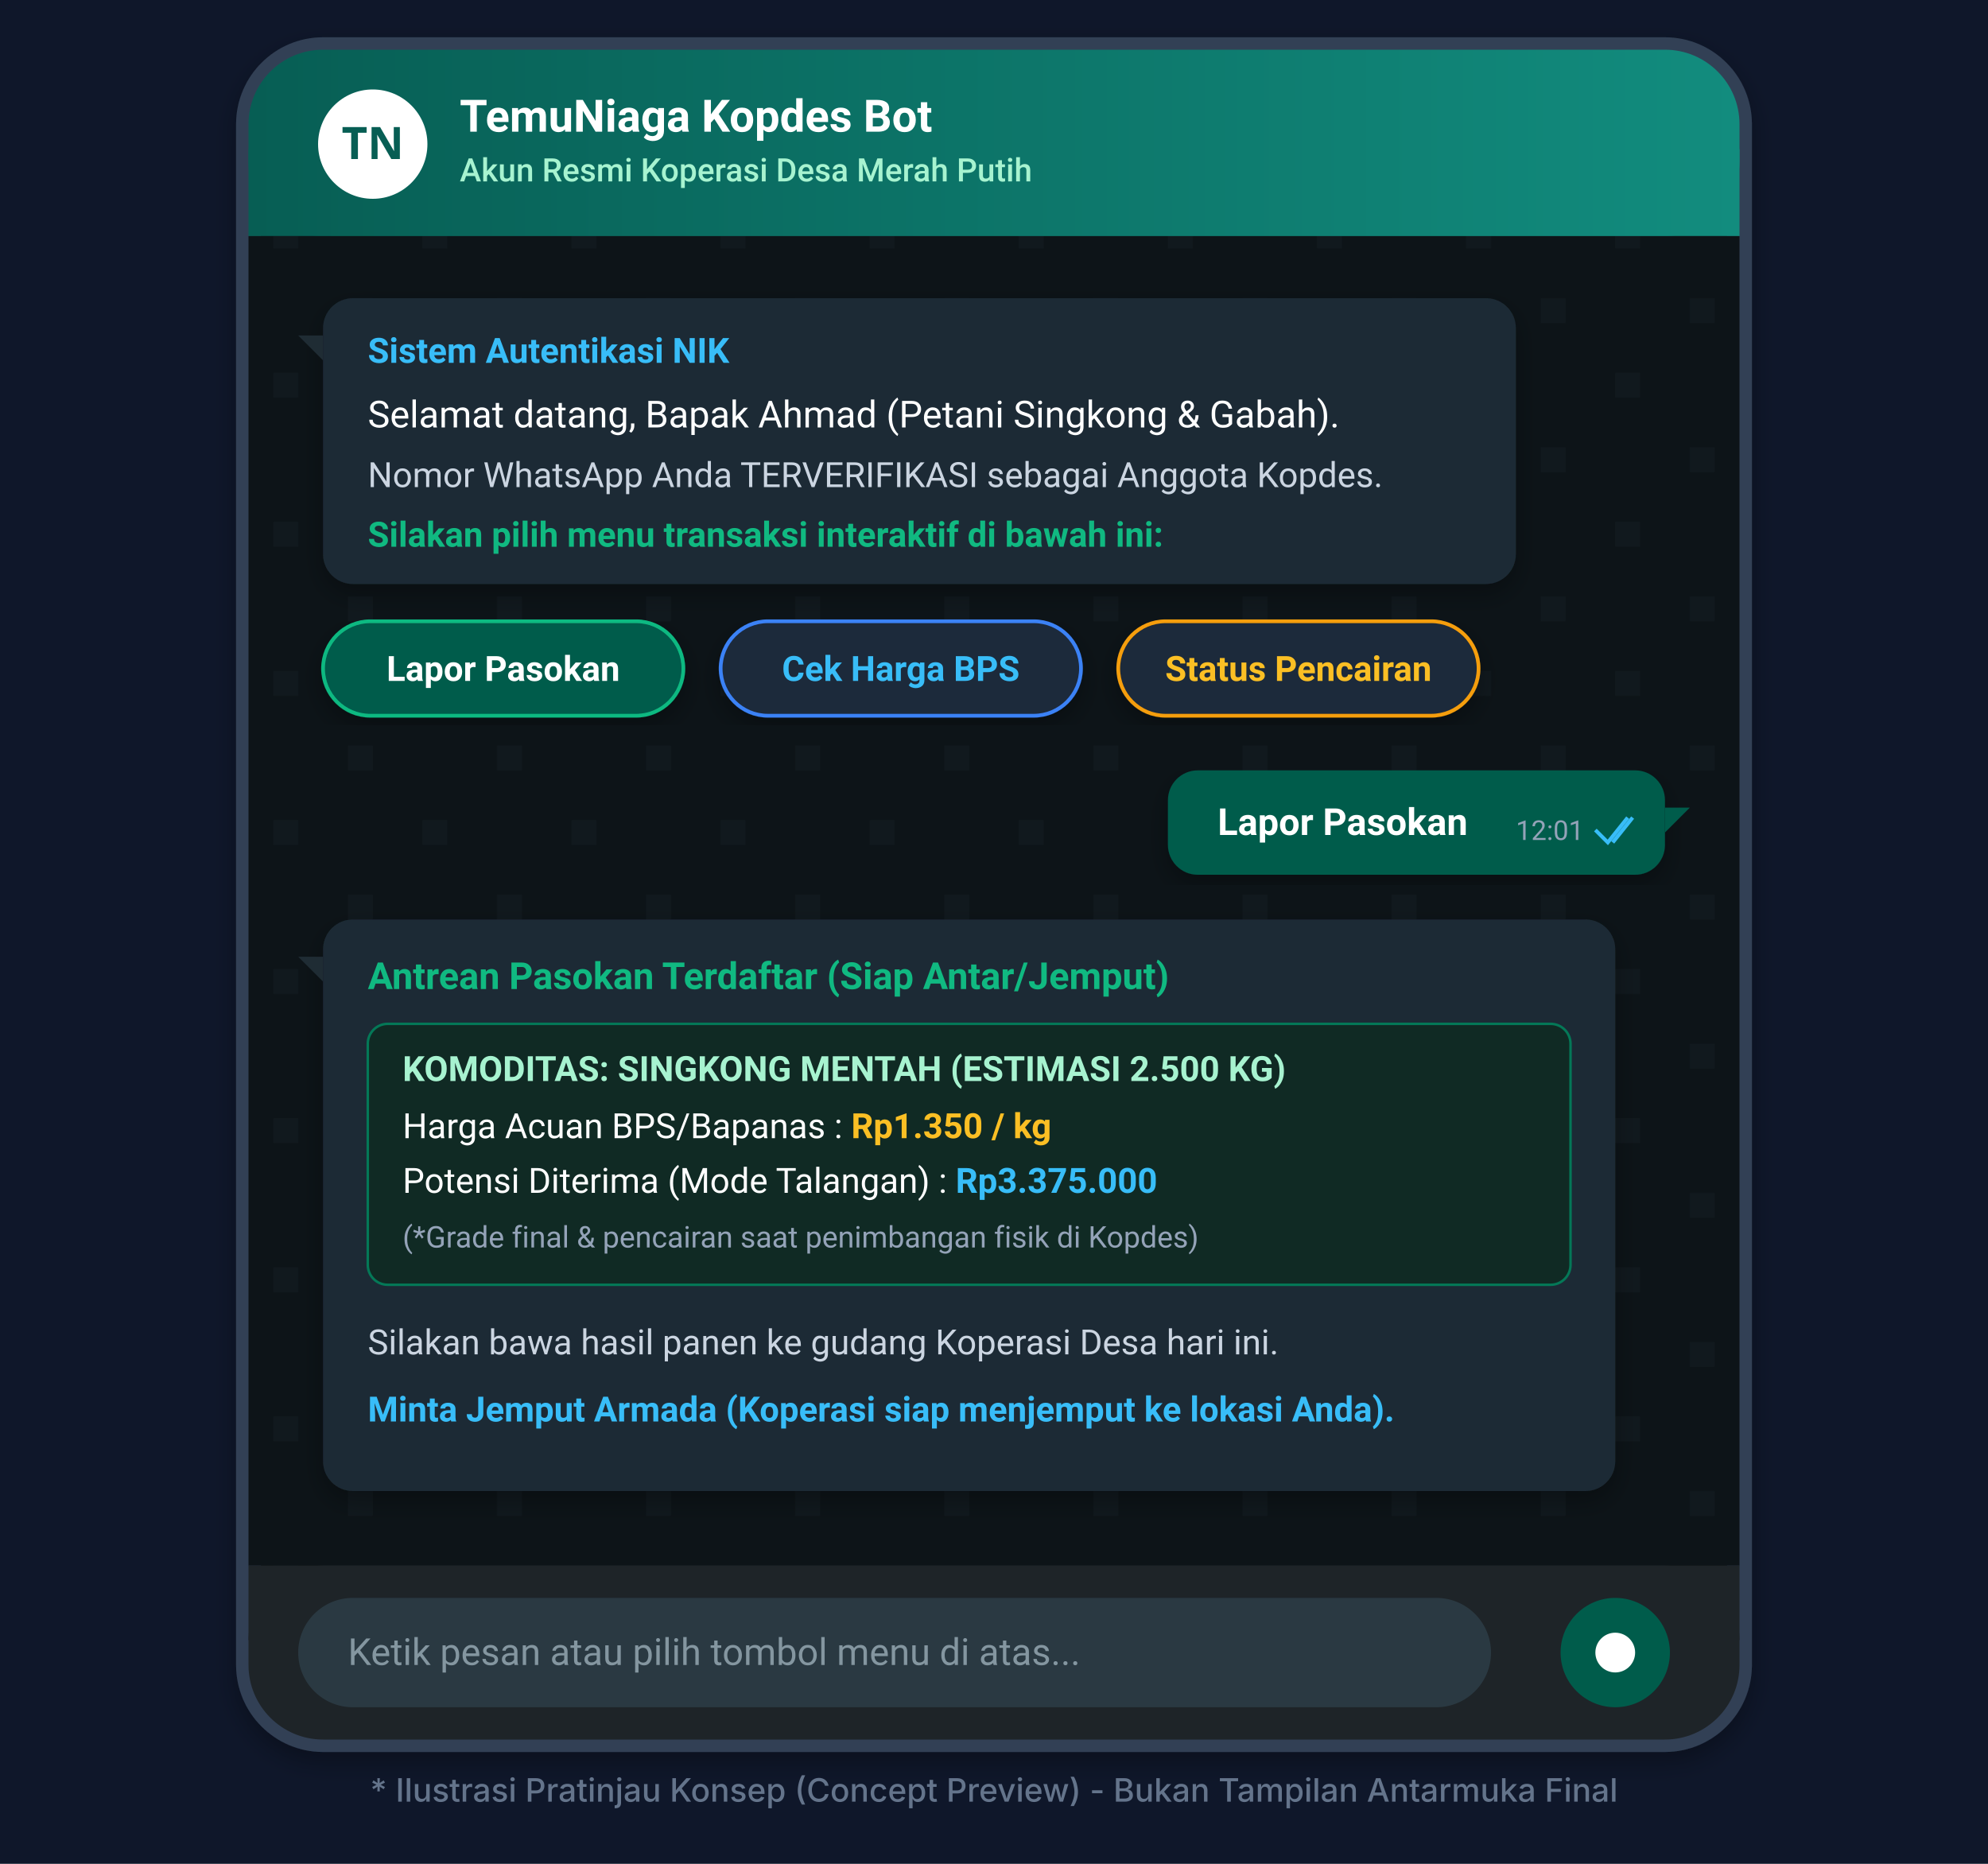
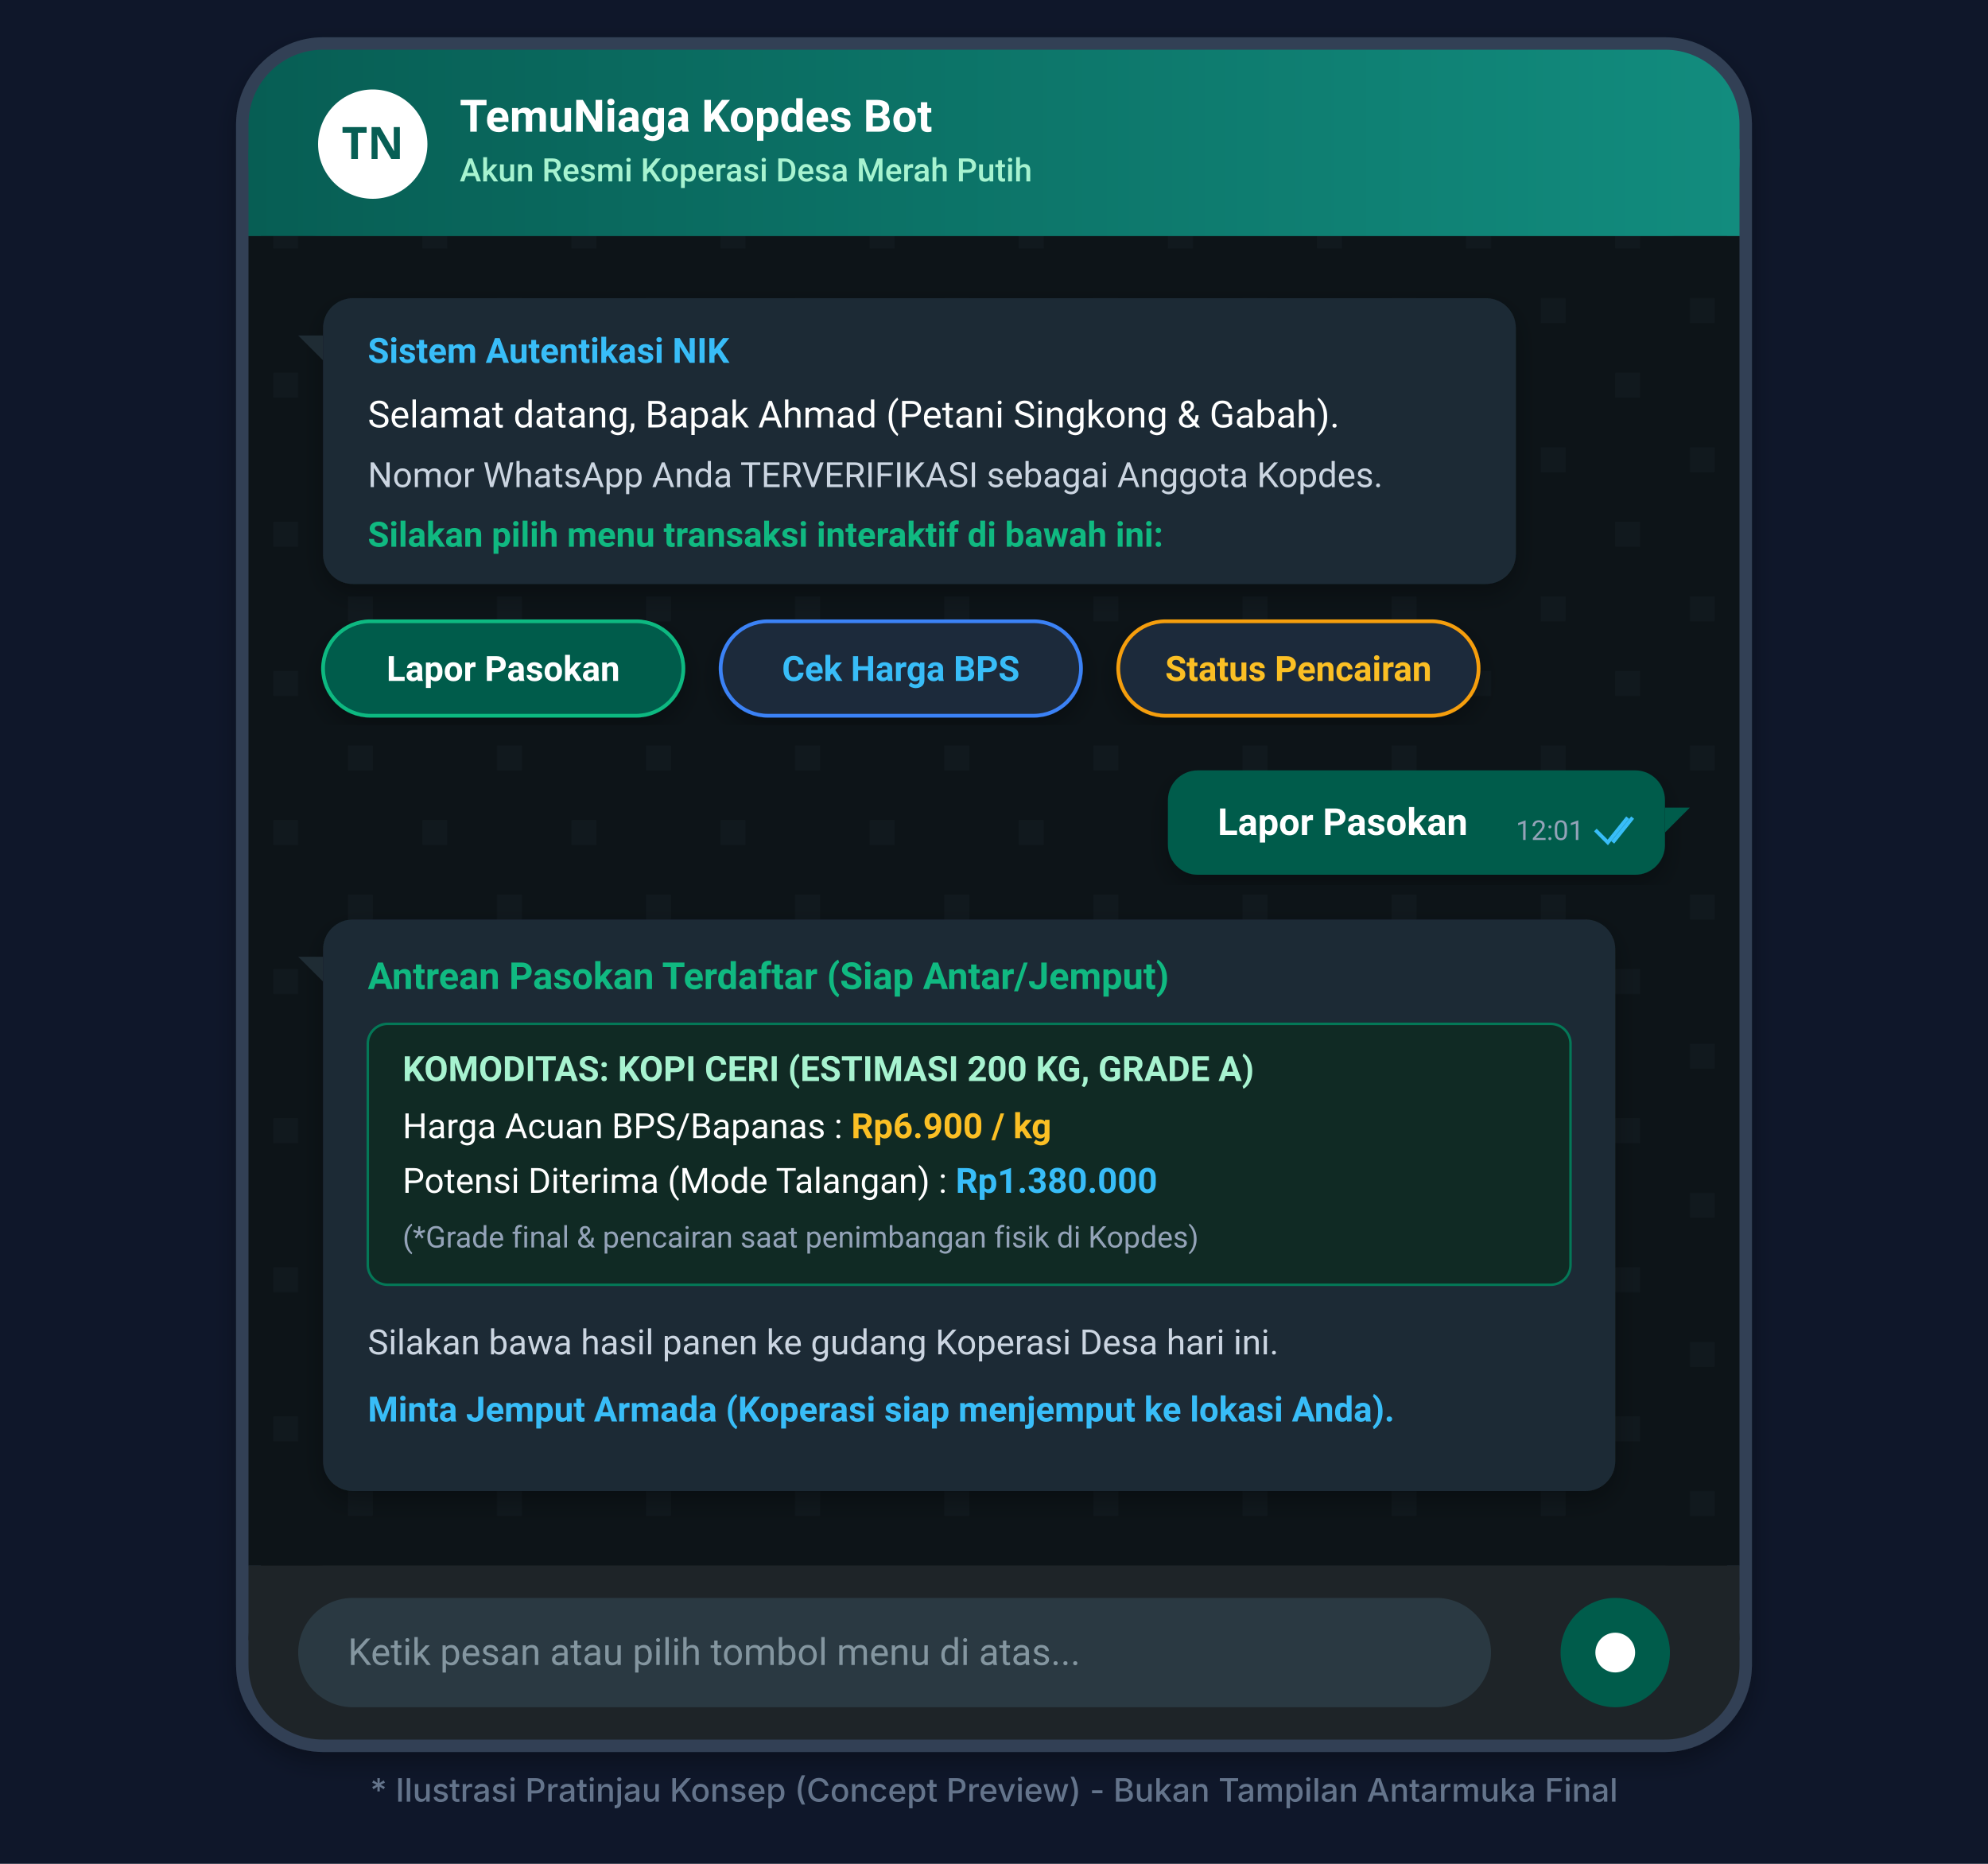
<svg xmlns="http://www.w3.org/2000/svg" viewBox="0 0 800 750" width="100%" height="100%">
  <defs>
    <linearGradient id="wa-header" x1="0%" y1="0%" x2="100%" y2="0%">
      <stop offset="0%" stop-color="#075e54" />
      <stop offset="100%" stop-color="#128c7e" />
    </linearGradient>
    <pattern id="wa-bg" width="60" height="60" patternUnits="userSpaceOnUse">
      <rect width="60" height="60" fill="#0d1418" />
      <path d="M10 10 h10 v10 h-10 Z M40 40 h10 v10 h-10 Z" fill="#1b262c" opacity="0.3" />
    </pattern>
    <filter id="shadow" x="-10%" y="-10%" width="120%" height="120%">
      <feDropShadow dx="0" dy="4" stdDeviation="5" flood-color="#000000" flood-opacity="0.3" />
    </filter>
  </defs>
  <rect width="800" height="750" fill="#0f172a" />
  <g transform="translate(100, 20)">
    <rect x="0" y="0" width="600" height="680" rx="30" fill="#0d1418" stroke="#334155" stroke-width="10" filter="url(#shadow)" />
    <rect x="0" y="0" width="600" height="75" rx="30" fill="url(#wa-header)" />
    <rect x="0" y="40" width="600" height="35" fill="url(#wa-header)" />
    <circle cx="50" cy="38" r="22" fill="#ffffff" />
    <text x="50" y="44" fill="#075e54" font-size="18" font-weight="bold" text-anchor="middle" font-family="system-ui, sans-serif">TN</text>
    <g font-family="system-ui, -apple-system, 'Segoe UI', Roboto, sans-serif">
      <text x="85" y="33" fill="#ffffff" font-size="18" font-weight="700">TemuNiaga Kopdes Bot</text>
      <text x="85" y="53" fill="#a7f3d0" font-size="13" font-weight="500">Akun Resmi Koperasi Desa Merah Putih</text>
      <rect x="0" y="75" width="600" height="535" fill="url(#wa-bg)" />
      <g transform="translate(30, 100)">
        <rect x="0" y="0" width="480" height="115" rx="12" fill="#1f2c34" filter="url(#shadow)" />
        <polygon points="0,15 -10,15 0,25" fill="#1f2c34" />
        <text x="18" y="26" fill="#38bdf8" font-size="14" font-weight="700">Sistem Autentikasi NIK</text>
        <text x="18" y="52" fill="#ffffff" font-size="15">Selamat datang, Bapak Ahmad (Petani Singkong &amp; Gabah).</text>
        <text x="18" y="76" fill="#cbd5e1" font-size="14">Nomor WhatsApp Anda TERVERIFIKASI sebagai Anggota Kopdes.</text>
        <text x="18" y="100" fill="#10b981" font-size="14" font-weight="600">Silakan pilih menu transaksi interaktif di bawah ini:</text>
      </g>
      <g transform="translate(30, 230)">
        <rect x="0" y="0" width="145" height="38" rx="19" fill="#005c4b" stroke="#10b981" stroke-width="1.5" filter="url(#shadow)" />
        <text x="72.5" y="24" fill="#ffffff" font-size="14" font-weight="700" text-anchor="middle">Lapor Pasokan</text>
        <rect x="160" y="0" width="145" height="38" rx="19" fill="#1e293b" stroke="#3b82f6" stroke-width="1.5" filter="url(#shadow)" />
        <text x="232.5" y="24" fill="#38bdf8" font-size="14" font-weight="700" text-anchor="middle">Cek Harga BPS</text>
        <rect x="320" y="0" width="145" height="38" rx="19" fill="#1e293b" stroke="#f59e0b" stroke-width="1.5" filter="url(#shadow)" />
        <text x="392.5" y="24" fill="#fbbf24" font-size="14" font-weight="700" text-anchor="middle">Status Pencairan</text>
      </g>
      <g transform="translate(370, 290)">
        <rect x="0" y="0" width="200" height="42" rx="12" fill="#005c4b" filter="url(#shadow)" />
        <polygon points="200,15 210,15 200,25" fill="#005c4b" />
        <text x="20" y="26" fill="#ffffff" font-size="15" font-weight="600">Lapor Pasokan</text>
        <text x="140" y="28" fill="#94a3b8" font-size="11">12:01</text>
        <path d="M172 24 L177 29 L185 19 M179 29 L187 19" stroke="#38bdf8" stroke-width="1.5" fill="none" />
      </g>
      <g transform="translate(30, 350)">
        <rect x="0" y="0" width="520" height="230" rx="12" fill="#1f2c34" filter="url(#shadow)" />
        <polygon points="0,15 -10,15 0,25" fill="#1f2c34" />
        <text x="18" y="28" fill="#10b981" font-size="15" font-weight="700">Antrean Pasokan Terdaftar (Siap Antar/Jemput)</text>
        <rect x="18" y="42" width="484" height="105" rx="8" fill="#102a24" stroke="#047857" stroke-width="1" />
-         <text x="32" y="65" fill="#a7f3d0" font-size="14" font-weight="700">KOMODITAS: SINGKONG MENTAH (ESTIMASI 2.500 KG)</text>
-         <text x="32" y="88" fill="#ffffff" font-size="14">Harga Acuan BPS/Bapanas : <tspan font-weight="700" fill="#fbbf24">Rp1.350 / kg</tspan>
+         <text x="32" y="65" fill="#a7f3d0" font-size="14" font-weight="700">KOMODITAS: KOPI CERI (ESTIMASI 200 KG, GRADE A)</text>
+         <text x="32" y="88" fill="#ffffff" font-size="14">Harga Acuan BPS/Bapanas : <tspan font-weight="700" fill="#fbbf24">Rp6.900 / kg</tspan>
        </text>
-         <text x="32" y="110" fill="#ffffff" font-size="14">Potensi Diterima (Mode Talangan) : <tspan font-weight="700" fill="#38bdf8">Rp3.375.000</tspan>
+         <text x="32" y="110" fill="#ffffff" font-size="14">Potensi Diterima (Mode Talangan) : <tspan font-weight="700" fill="#38bdf8">Rp1.380.000</tspan>
        </text>
        <text x="32" y="132" fill="#94a3b8" font-size="12">(*Grade final &amp; pencairan saat penimbangan fisik di Kopdes)</text>
        <text x="18" y="175" fill="#cbd5e1" font-size="14">Silakan bawa hasil panen ke gudang Koperasi Desa hari ini.</text>
        <text x="18" y="202" fill="#38bdf8" font-size="14" font-weight="600">Minta Jemput Armada (Koperasi siap menjemput ke lokasi Anda).</text>
      </g>
      <g transform="translate(0, 610)">
        <rect x="0" y="0" width="600" height="70" rx="30" fill="#1e2428" />
        <rect x="0" y="0" width="600" height="30" fill="#1e2428" />
        <rect x="20" y="13" width="480" height="44" rx="22" fill="#2a3942" />
        <text x="40" y="40" fill="#8496a0" font-size="15">Ketik pesan atau pilih tombol menu di atas...</text>
        <circle cx="550" cy="35" r="22" fill="#005c4b" />
        <circle cx="550" cy="35" r="8" fill="#ffffff" />
      </g>
    </g>
  </g>
  <text x="400" y="725" fill="#64748b" font-size="13" font-weight="500" text-anchor="middle" font-family="system-ui, -apple-system, sans-serif">* Ilustrasi Pratinjau Konsep (Concept Preview) - Bukan Tampilan Antarmuka Final</text>
</svg>
